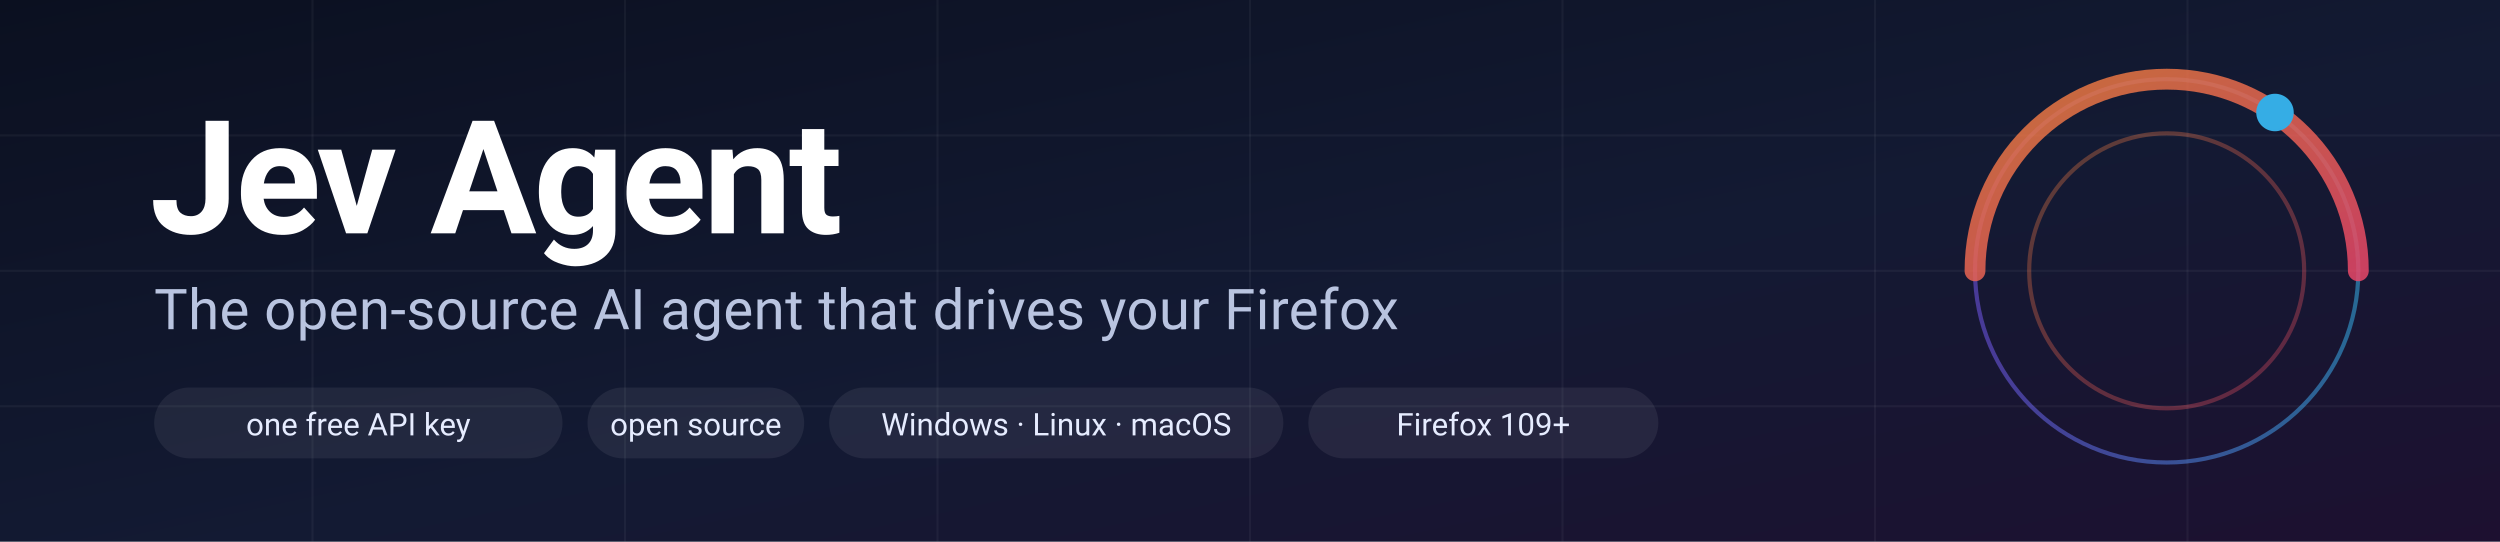
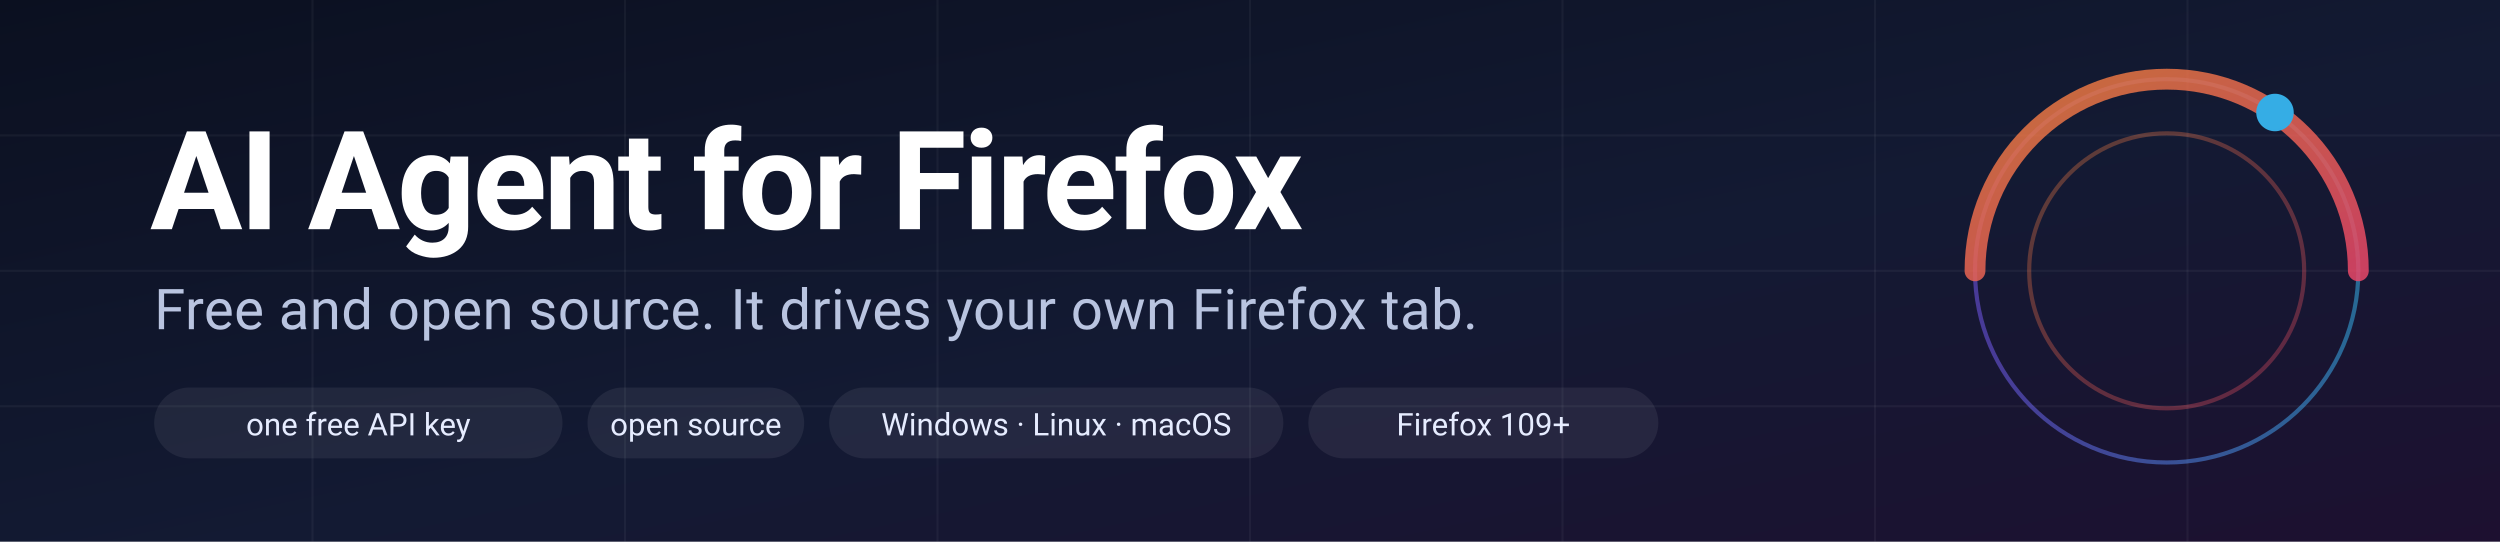
- <svg xmlns="http://www.w3.org/2000/svg" viewBox="0 0 1200 260" width="1200" height="260" role="img" aria-label="Jev Agent — open-source Firefox AI agent">
+ <svg xmlns="http://www.w3.org/2000/svg" viewBox="0 0 1200 260" width="1200" height="260" role="img" aria-label="AI Agent for Firefox — free and open source">
  <defs>
    <linearGradient id="bg" x1="0" y1="0" x2="1" y2="1">
      <stop offset="0%" stop-color="#0b1020" />
      <stop offset="55%" stop-color="#131a33" />
      <stop offset="100%" stop-color="#1d1030" />
    </linearGradient>
    <linearGradient id="flame" x1="0" y1="0" x2="1" y2="1">
      <stop offset="0%" stop-color="#ff8a3d" />
      <stop offset="100%" stop-color="#ff4d6d" />
    </linearGradient>
    <linearGradient id="focus" x1="0" y1="0" x2="1" y2="0">
      <stop offset="0%" stop-color="#7c5cff" />
      <stop offset="100%" stop-color="#38bdf8" />
    </linearGradient>
  </defs>
  <rect width="1200" height="260" fill="url(#bg)" />
  <g stroke="#ffffff" stroke-opacity="0.045" stroke-width="1">
    <path d="M0 65h1200M0 130h1200M0 195h1200" />
    <path d="M150 0v260M300 0v260M450 0v260M600 0v260M750 0v260M900 0v260M1050 0v260" />
  </g>
  <g transform="translate(1040 130)" opacity="0.9">
    <circle r="92" fill="none" stroke="url(#focus)" stroke-width="2" stroke-opacity="0.55" />
    <circle r="66" fill="none" stroke="url(#flame)" stroke-width="2" stroke-opacity="0.35" />
    <path d="M-92 0a92 92 0 0 1 184 0" fill="none" stroke="url(#flame)" stroke-width="10" stroke-opacity="0.85" stroke-linecap="round" />
    <circle cx="52" cy="-76" r="9" fill="#38bdf8" />
  </g>
  <g font-family="ui-sans-serif, -apple-system, 'Segoe UI', Roboto, 'Helvetica Neue', Arial, sans-serif">
-     <text x="72" y="112" font-size="76" font-weight="700" fill="#ffffff" letter-spacing="-1.5">Jev Agent</text>
-     <text x="74" y="158" font-size="27" fill="#b9c4e0" letter-spacing="0.2">The open-source AI agent that drives your Firefox</text>
+     <text x="72" y="110" font-size="66" font-weight="700" fill="#ffffff" letter-spacing="-1.5">AI Agent for Firefox</text>
+     <text x="74" y="158" font-size="27" fill="#b9c4e0" letter-spacing="0.2">Free and open source. It drives your own Firefox tab.</text>
    <g transform="translate(74 186)">
      <rect x="0" y="0" width="196" height="34" rx="17" fill="#ffffff" fill-opacity="0.07" />
      <text x="98" y="23" font-size="15" fill="#e6ecff" text-anchor="middle">one free API key</text>
      <rect x="208" y="0" width="104" height="34" rx="17" fill="#ffffff" fill-opacity="0.07" />
      <text x="260" y="23" font-size="15" fill="#e6ecff" text-anchor="middle">open source</text>
      <rect x="324" y="0" width="218" height="34" rx="17" fill="#ffffff" fill-opacity="0.07" />
      <text x="433" y="23" font-size="15" fill="#e6ecff" text-anchor="middle">Windows · Linux · macOS</text>
      <rect x="554" y="0" width="168" height="34" rx="17" fill="#ffffff" fill-opacity="0.07" />
      <text x="638" y="23" font-size="15" fill="#e6ecff" text-anchor="middle">Firefox 109+</text>
    </g>
  </g>
</svg>
